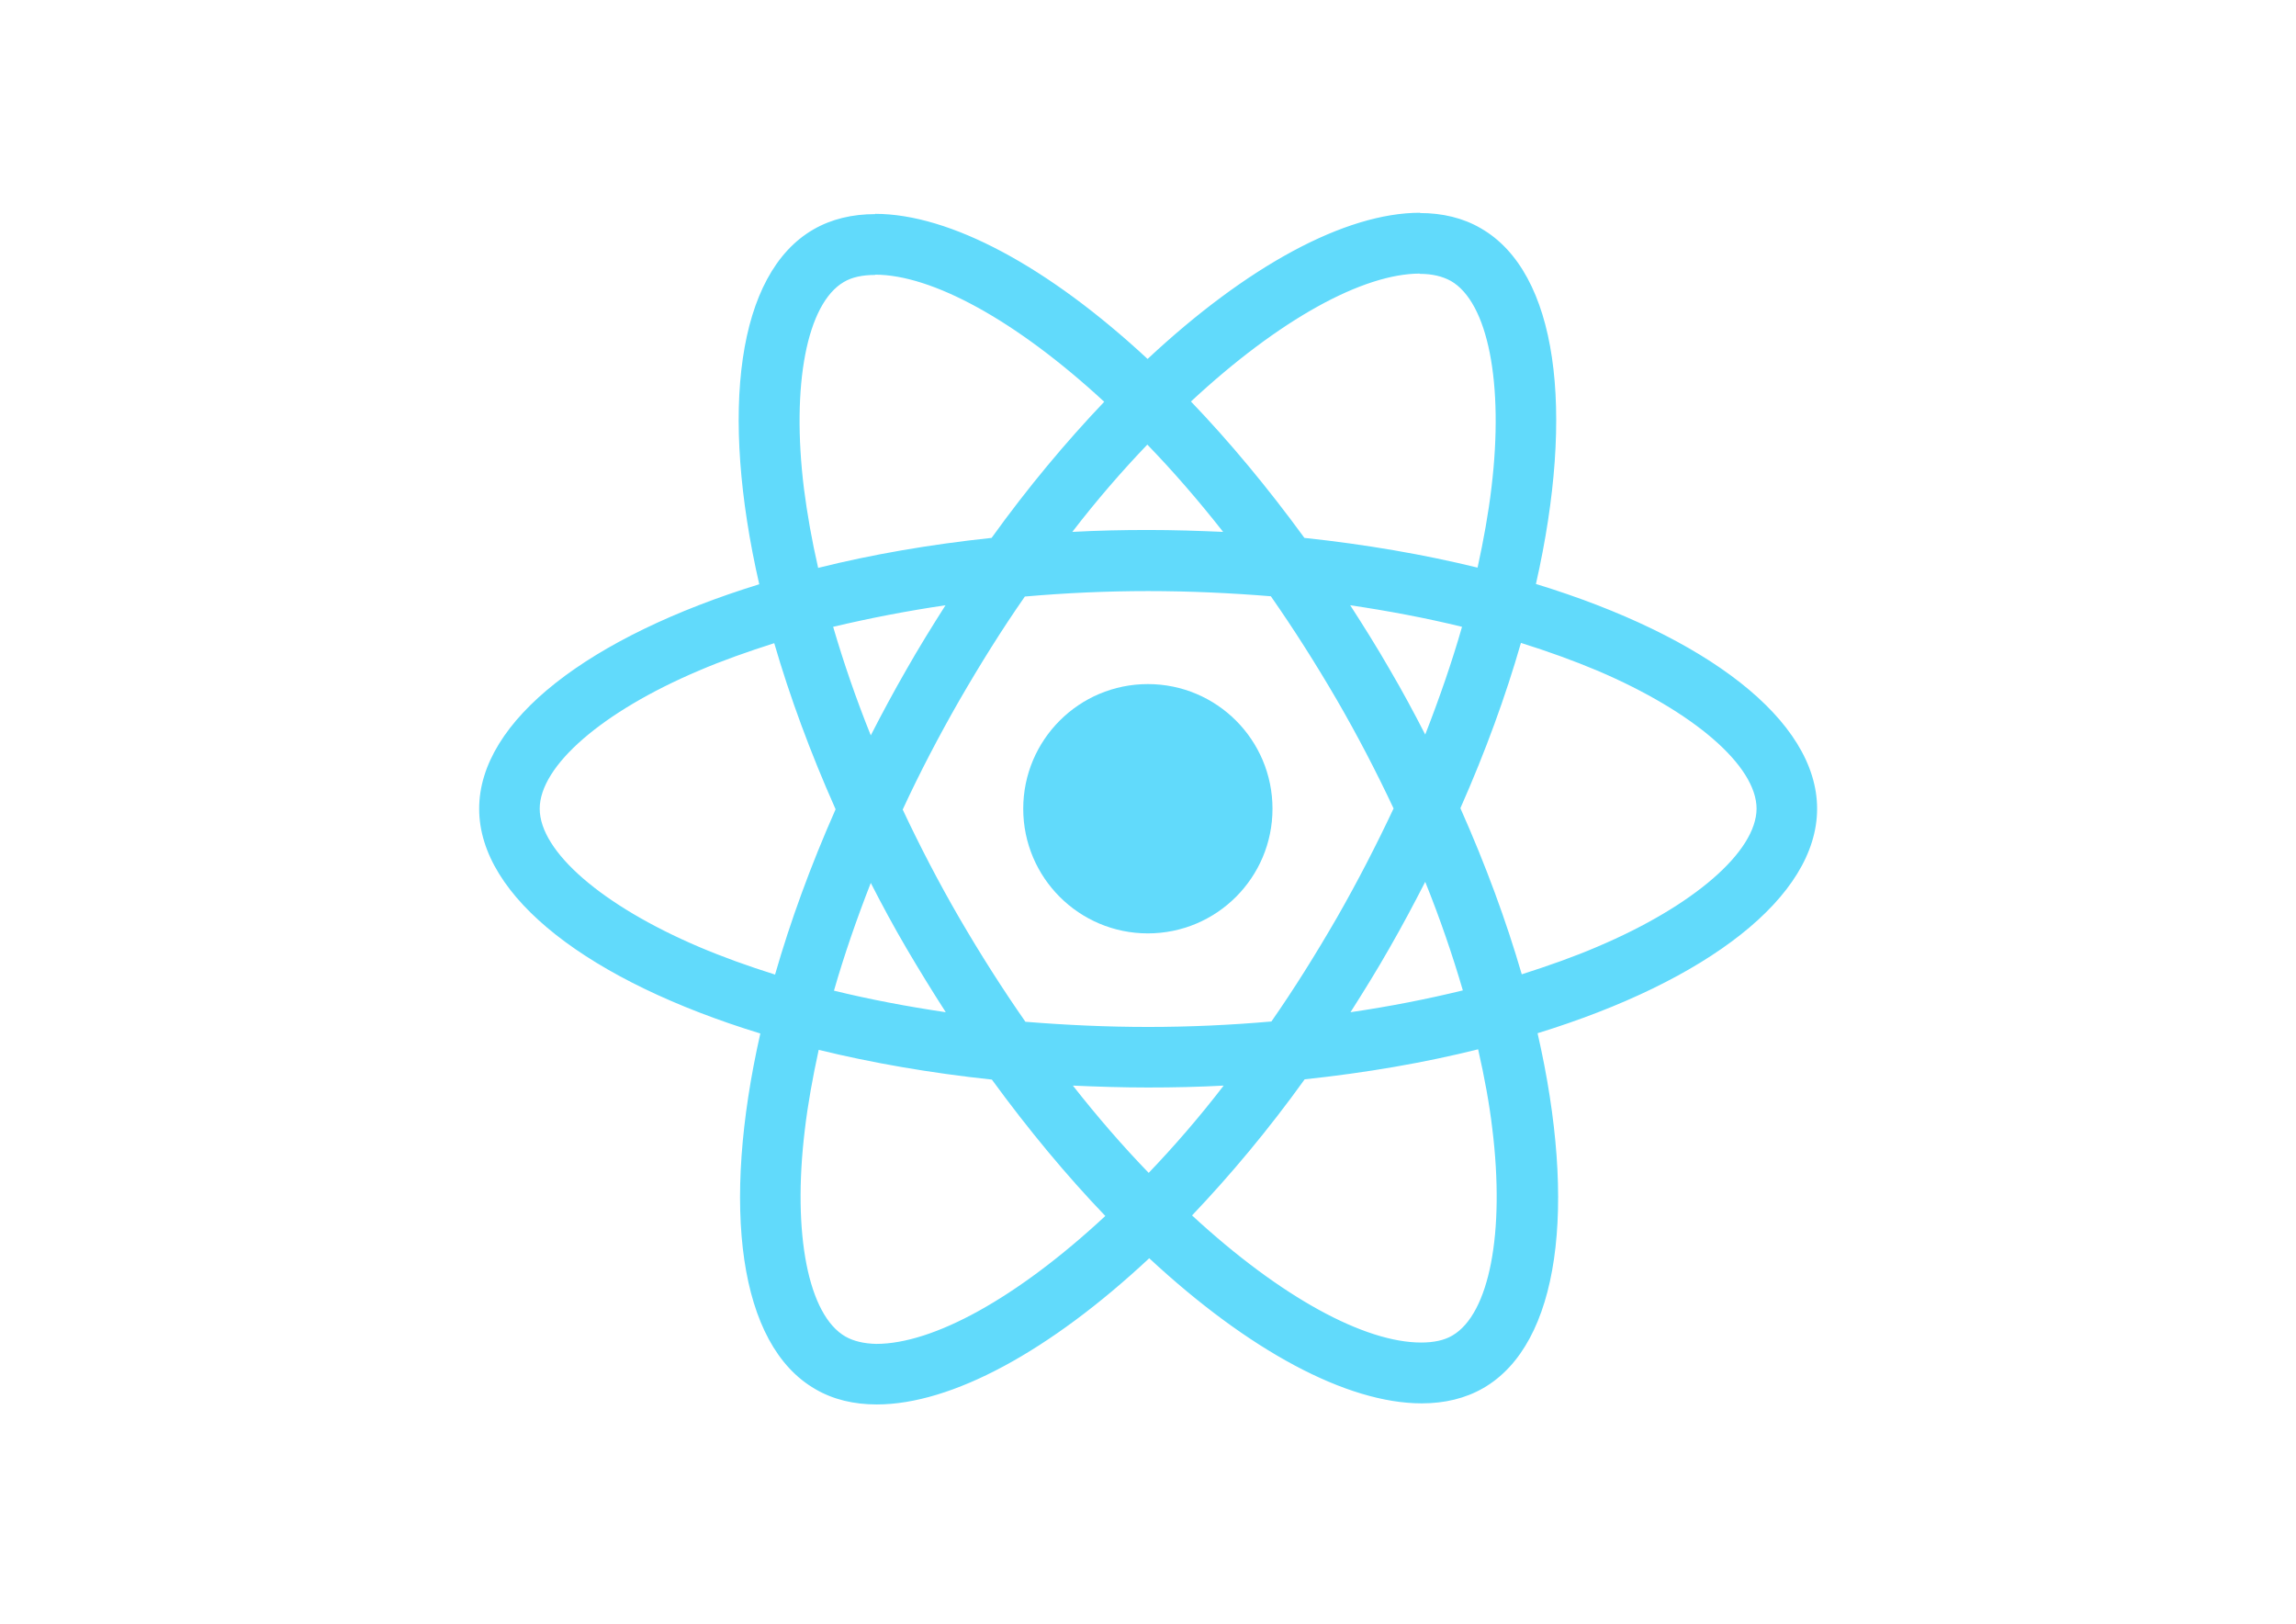
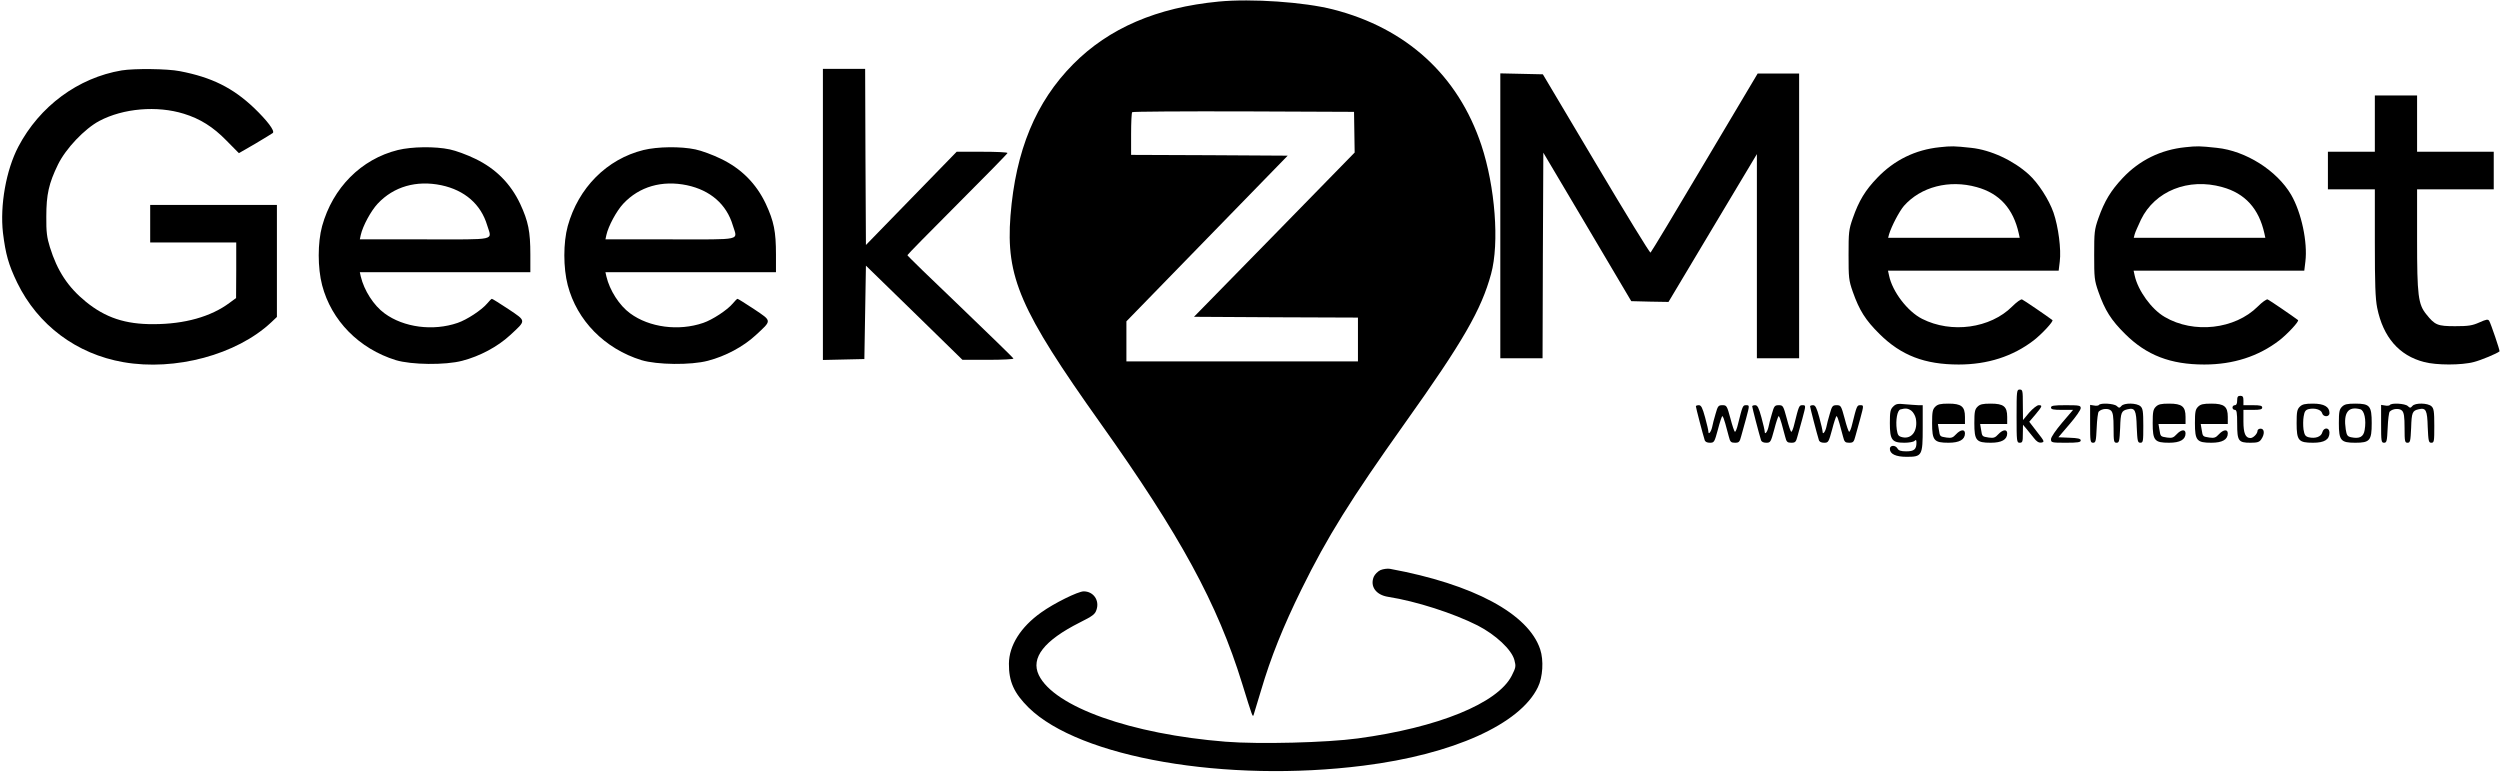
- <svg xmlns="http://www.w3.org/2000/svg" viewBox="0 0 841.9 595.3">
-   <g fill="#61DAFB">
-     <path d="M666.3 296.5c0-32.5-40.7-63.3-103.1-82.4 14.4-63.6 8-114.2-20.2-130.4-6.5-3.8-14.1-5.6-22.4-5.6v22.3c4.6 0 8.3.9 11.4 2.6 13.6 7.8 19.5 37.5 14.9 75.7-1.1 9.4-2.9 19.3-5.1 29.4-19.6-4.8-41-8.5-63.5-10.9-13.5-18.5-27.5-35.3-41.6-50 32.6-30.3 63.2-46.9 84-46.9V78c-27.5 0-63.5 19.6-99.9 53.6-36.4-33.8-72.4-53.2-99.9-53.2v22.3c20.7 0 51.4 16.5 84 46.6-14 14.7-28 31.4-41.3 49.9-22.6 2.4-44 6.1-63.6 11-2.3-10-4-19.7-5.2-29-4.7-38.2 1.1-67.9 14.6-75.8 3-1.8 6.9-2.6 11.5-2.6V78.5c-8.4 0-16 1.8-22.6 5.6-28.1 16.2-34.4 66.7-19.9 130.1-62.2 19.2-102.7 49.9-102.7 82.3 0 32.5 40.7 63.3 103.1 82.4-14.4 63.6-8 114.2 20.2 130.4 6.5 3.8 14.1 5.6 22.5 5.6 27.5 0 63.5-19.6 99.9-53.6 36.4 33.8 72.4 53.2 99.9 53.2 8.4 0 16-1.8 22.6-5.6 28.1-16.2 34.4-66.7 19.9-130.1 62-19.1 102.5-49.9 102.5-82.3zm-130.2-66.7c-3.7 12.9-8.3 26.2-13.5 39.5-4.1-8-8.4-16-13.1-24-4.6-8-9.5-15.8-14.4-23.4 14.2 2.1 27.9 4.7 41 7.9zm-45.8 106.5c-7.8 13.5-15.8 26.3-24.1 38.2-14.9 1.3-30 2-45.2 2-15.1 0-30.2-.7-45-1.9-8.3-11.9-16.4-24.6-24.2-38-7.6-13.1-14.5-26.4-20.8-39.8 6.2-13.4 13.2-26.8 20.7-39.9 7.8-13.5 15.8-26.3 24.1-38.2 14.9-1.3 30-2 45.2-2 15.1 0 30.2.7 45 1.9 8.3 11.9 16.4 24.6 24.2 38 7.6 13.1 14.5 26.4 20.8 39.8-6.3 13.4-13.2 26.8-20.7 39.9zm32.3-13c5.4 13.4 10 26.8 13.8 39.8-13.1 3.2-26.9 5.9-41.2 8 4.9-7.7 9.8-15.6 14.4-23.7 4.6-8 8.9-16.1 13-24.1zM421.2 430c-9.3-9.6-18.6-20.3-27.8-32 9 .4 18.2.7 27.5.7 9.4 0 18.7-.2 27.8-.7-9 11.7-18.3 22.4-27.5 32zm-74.4-58.9c-14.2-2.1-27.9-4.7-41-7.9 3.7-12.9 8.3-26.2 13.5-39.5 4.1 8 8.4 16 13.1 24 4.7 8 9.5 15.8 14.4 23.4zM420.7 163c9.3 9.6 18.6 20.3 27.8 32-9-.4-18.2-.7-27.5-.7-9.4 0-18.7.2-27.8.7 9-11.7 18.3-22.4 27.5-32zm-74 58.9c-4.9 7.7-9.8 15.6-14.4 23.7-4.6 8-8.9 16-13 24-5.4-13.4-10-26.8-13.8-39.8 13.1-3.1 26.9-5.8 41.2-7.9zm-90.5 125.2c-35.4-15.1-58.3-34.9-58.3-50.6 0-15.7 22.9-35.6 58.3-50.6 8.6-3.7 18-7 27.7-10.1 5.7 19.6 13.2 40 22.5 60.9-9.2 20.8-16.6 41.1-22.2 60.6-9.9-3.1-19.3-6.5-28-10.2zM310 490c-13.6-7.8-19.5-37.5-14.9-75.7 1.1-9.4 2.9-19.3 5.1-29.4 19.6 4.8 41 8.5 63.5 10.9 13.5 18.5 27.5 35.3 41.6 50-32.6 30.3-63.2 46.9-84 46.9-4.5-.1-8.3-1-11.3-2.7zm237.2-76.2c4.7 38.2-1.1 67.9-14.6 75.8-3 1.8-6.9 2.6-11.5 2.6-20.7 0-51.4-16.5-84-46.6 14-14.7 28-31.4 41.3-49.9 22.6-2.4 44-6.1 63.6-11 2.3 10.1 4.1 19.8 5.2 29.1zm38.5-66.7c-8.6 3.7-18 7-27.7 10.1-5.7-19.6-13.2-40-22.5-60.9 9.2-20.8 16.6-41.1 22.2-60.6 9.9 3.1 19.3 6.5 28.1 10.2 35.4 15.1 58.3 34.9 58.3 50.6-.1 15.7-23 35.6-58.4 50.6zM320.8 78.4z" />
-     <circle cx="420.9" cy="296.5" r="45.7" />
-     <path d="M520.5 78.1z" />
+ <svg xmlns="http://www.w3.org/2000/svg" version="1.0" width="1598pt" height="493pt" viewBox="0 0 1598 493" preserveAspectRatio="xMidYMid meet">
+   <g transform="translate(0,493) scale(0.1,-0.1)" fill="#000000" stroke="none">
+     <path d="M7790 4920 c-396 -38 -702 -170 -930 -400 -239 -241 -368 -552 -401 -969 -30 -393 61 -603 575 -1326 510 -717 748 -1153 906 -1665 66 -213 67 -216 73 -200 3 8 24 78 47 155 63 214 141 408 260 650 164 333 313 572 660 1060 372 522 489 726 551 954 54 197 26 558 -62 823 -149 447 -479 748 -949 868 -185 47 -519 70 -730 50z m867 -835 l2 -130 -513 -525 -514 -525 524 -3 524 -2 0 -140 0 -140 -740 0 -740 0 0 128 0 128 515 529 516 530 -501 3 -500 2 0 133 c0 74 3 137 7 140 3 4 324 6 712 5 l706 -3 2 -130z" />
+     <path d="M778 4480 c-279 -47 -525 -229 -661 -488 -78 -149 -118 -374 -98 -551 17 -136 35 -202 91 -318 132 -271 379 -456 679 -508 331 -58 724 48 944 254 l37 35 0 358 0 358 -405 0 -405 0 0 -120 0 -120 275 0 275 0 0 -177 -1 -178 -42 -31 c-118 -88 -287 -136 -486 -136 -179 -1 -307 41 -433 144 -114 93 -182 197 -229 348 -19 61 -24 97 -23 195 0 142 16 213 75 334 50 102 170 228 264 278 153 81 369 99 540 46 104 -32 187 -84 271 -170 l81 -82 104 60 c57 34 108 65 113 69 14 14 -37 80 -120 160 -136 129 -271 196 -474 235 -80 16 -291 18 -372 5z" />
+     <path d="M5260 3560 l0 -931 133 3 132 3 5 298 5 299 309 -301 308 -301 165 0 c91 0 163 4 161 8 -1 5 -155 154 -340 332 -186 177 -338 325 -338 329 0 3 144 150 320 326 176 176 320 323 320 327 0 5 -73 8 -162 8 l-163 0 -290 -298 -290 -298 -3 563 -2 563 -135 0 -135 0 0 -930z" />
+     <path d="M9590 3550 l0 -910 135 0 135 0 2 657 3 657 281 -474 281 -475 119 -3 119 -2 282 472 283 473 0 -652 0 -653 135 0 135 0 0 910 0 910 -133 0 -132 0 -339 -570 c-186 -314 -342 -573 -346 -575 -4 -3 -161 253 -348 568 l-340 572 -136 3 -136 3 0 -911z" />
+     <path d="M15180 4140 l0 -180 -150 0 -150 0 0 -120 0 -120 150 0 150 0 0 -340 c0 -267 3 -357 15 -418 38 -187 140 -305 300 -346 78 -21 239 -21 318 0 47 12 147 54 164 68 4 3 -56 179 -66 195 -8 12 -18 10 -63 -10 -45 -20 -69 -24 -155 -24 -112 0 -129 7 -184 76 -52 64 -59 120 -59 476 l0 323 245 0 245 0 0 120 0 120 -245 0 -245 0 0 180 0 180 -135 0 -135 0 0 -180z" />
+     <path d="M12399 3989 c-156 -16 -291 -82 -400 -196 -76 -79 -117 -146 -156 -258 -26 -74 -27 -91 -27 -235 0 -144 1 -161 27 -235 42 -119 81 -181 171 -270 138 -137 289 -195 506 -195 185 0 346 52 479 154 54 42 129 123 120 130 -30 23 -185 129 -194 132 -7 3 -35 -17 -63 -45 -140 -140 -389 -174 -576 -79 -93 47 -190 174 -211 276 l-7 32 545 0 546 0 7 58 c10 78 -9 223 -40 313 -29 83 -98 190 -158 244 -99 90 -244 157 -368 170 -111 12 -126 12 -201 4z m236 -255 c146 -40 234 -138 269 -296 l6 -28 -420 0 -421 0 6 23 c16 52 65 146 95 181 108 122 289 169 465 120z" />
+     <path d="M13969 3989 c-157 -16 -294 -83 -401 -197 -76 -81 -116 -147 -155 -257 -26 -74 -27 -91 -27 -235 0 -144 1 -161 27 -235 42 -119 81 -181 171 -270 137 -136 290 -195 506 -195 185 0 346 52 479 154 54 42 129 123 120 130 -30 23 -185 129 -194 132 -7 3 -35 -17 -63 -45 -146 -146 -410 -176 -595 -67 -85 49 -171 169 -192 264 l-7 32 545 0 546 0 7 58 c15 124 -25 313 -91 427 -91 155 -290 281 -475 300 -111 12 -126 12 -201 4z m236 -255 c146 -40 234 -138 269 -296 l6 -28 -420 0 -421 0 6 23 c3 12 22 54 40 93 89 183 303 269 520 208z" />
+     <path d="M2543 3971 c-234 -58 -416 -241 -484 -486 -29 -106 -29 -267 0 -378 59 -226 236 -406 471 -479 99 -30 316 -33 425 -4 112 29 226 90 305 163 105 97 106 89 -10 167 -55 36 -102 66 -106 66 -3 0 -17 -14 -31 -31 -36 -42 -129 -103 -188 -123 -157 -54 -345 -29 -467 61 -69 50 -131 147 -152 236 l-6 27 545 0 545 0 0 113 c0 147 -13 212 -65 324 -61 129 -156 225 -287 288 -51 25 -124 52 -163 60 -94 20 -242 18 -332 -4z m278 -225 c150 -32 253 -122 293 -256 30 -100 72 -90 -399 -90 l-415 0 6 28 c13 58 65 154 108 200 103 110 248 151 407 118z" />
+     <path d="M4113 3971 c-234 -58 -416 -241 -484 -486 -29 -106 -29 -267 0 -378 59 -226 236 -406 471 -479 99 -30 316 -33 425 -4 112 29 226 90 305 163 105 97 106 89 -10 167 -55 36 -102 66 -106 66 -3 0 -17 -14 -31 -31 -36 -42 -129 -103 -188 -123 -157 -54 -345 -29 -467 61 -69 50 -131 147 -152 236 l-6 27 545 0 545 0 0 113 c0 147 -13 212 -65 324 -61 129 -156 225 -287 288 -51 25 -124 52 -163 60 -94 20 -242 18 -332 -4z m278 -225 c150 -32 253 -122 293 -256 30 -100 72 -90 -399 -90 l-415 0 6 28 c13 58 65 154 108 200 103 110 248 151 407 118z" />
+     <path d="M12890 2270 c0 -163 1 -170 20 -170 18 0 20 7 20 58 l1 57 22 -26 c12 -14 33 -40 47 -58 18 -24 32 -32 48 -30 22 4 21 7 -27 68 l-50 65 40 47 c44 53 46 59 20 59 -10 0 -37 -21 -60 -47 l-40 -48 -1 98 c0 90 -1 97 -20 97 -19 0 -20 -7 -20 -170z" />
+     <path d="M14300 2370 c0 -20 -5 -30 -15 -30 -8 0 -15 -7 -15 -15 0 -8 7 -15 15 -15 12 0 15 -17 15 -89 0 -110 8 -121 85 -121 44 0 57 4 69 22 23 33 21 68 -4 68 -11 0 -20 -6 -20 -14 0 -18 -27 -46 -45 -46 -32 0 -45 30 -45 106 l0 74 60 0 c47 0 60 3 60 15 0 12 -13 15 -60 15 l-60 0 0 30 c0 23 -4 30 -20 30 -16 0 -20 -7 -20 -30z" />
+     <path d="M12101 2331 c-18 -18 -21 -33 -21 -106 0 -107 13 -125 93 -125 29 0 58 5 65 12 9 9 12 7 12 -12 0 -42 -15 -55 -65 -55 -34 0 -49 5 -56 18 -14 24 -49 22 -49 -2 0 -33 38 -51 107 -51 99 0 103 7 103 185 l0 145 -27 0 c-16 1 -53 3 -85 6 -48 5 -59 3 -77 -15z m116 -26 c12 -9 25 -31 29 -50 14 -77 -25 -133 -85 -120 -26 6 -31 12 -37 50 -8 59 3 123 24 128 32 9 48 7 69 -8z" />
+     <path d="M12370 2330 c-17 -17 -20 -33 -20 -105 0 -111 12 -125 105 -125 70 0 105 20 105 60 0 28 -28 25 -57 -6 -20 -22 -30 -25 -60 -21 -44 7 -43 6 -50 51 l-6 36 87 0 86 0 0 45 c0 67 -23 85 -105 85 -52 0 -69 -4 -85 -20z" />
+     <path d="M12640 2330 c-17 -17 -20 -33 -20 -105 0 -111 12 -125 105 -125 70 0 105 20 105 60 0 28 -28 25 -57 -6 -20 -22 -30 -25 -60 -21 -44 7 -43 6 -50 51 l-6 36 87 0 86 0 0 45 c0 67 -23 85 -105 85 -52 0 -69 -4 -85 -20z" />
+     <path d="M13416 2341 c-3 -4 -17 -6 -31 -3 l-25 4 0 -121 c0 -112 1 -121 19 -121 17 0 19 10 23 95 2 52 8 99 13 104 20 20 62 23 79 6 12 -13 16 -37 16 -111 0 -86 2 -94 19 -94 17 0 19 9 23 95 3 99 8 110 48 119 47 11 55 -5 58 -114 4 -90 6 -100 23 -100 18 0 19 8 19 108 0 93 -3 111 -18 125 -24 22 -105 23 -122 2 -12 -14 -15 -14 -30 0 -18 16 -105 21 -114 6z" />
+     <path d="M13780 2330 c-17 -17 -20 -33 -20 -105 0 -111 12 -125 105 -125 70 0 105 20 105 60 0 28 -28 25 -57 -6 -20 -22 -30 -25 -60 -21 -44 7 -43 6 -50 51 l-6 36 87 0 86 0 0 45 c0 67 -23 85 -105 85 -52 0 -69 -4 -85 -20z" />
+     <path d="M14050 2330 c-17 -17 -20 -33 -20 -105 0 -111 12 -125 105 -125 70 0 105 20 105 60 0 28 -28 25 -57 -6 -20 -22 -30 -25 -60 -21 -44 7 -43 6 -50 51 l-6 36 87 0 86 0 0 45 c0 67 -23 85 -105 85 -52 0 -69 -4 -85 -20z" />
+     <path d="M14700 2330 c-17 -17 -20 -33 -20 -105 0 -111 12 -125 105 -125 73 0 105 20 105 65 0 34 -37 35 -46 1 -7 -28 -45 -41 -87 -31 -22 6 -27 15 -33 50 -3 24 -3 61 1 83 5 32 12 42 32 47 38 9 80 -3 86 -26 7 -26 47 -26 47 1 0 40 -35 60 -105 60 -52 0 -69 -4 -85 -20z" />
+     <path d="M14970 2330 c-17 -17 -20 -33 -20 -105 0 -111 12 -125 105 -125 93 0 105 14 105 125 0 111 -12 125 -105 125 -52 0 -69 -4 -85 -20z m117 -16 c26 -7 39 -68 28 -132 -7 -45 -33 -58 -86 -47 -24 5 -29 12 -35 50 -16 107 15 150 93 129z" />
+     <path d="M15276 2341 c-3 -4 -17 -6 -31 -3 l-25 4 0 -121 c0 -112 1 -121 19 -121 17 0 19 10 23 95 2 52 8 99 13 104 20 20 62 23 79 6 12 -13 16 -37 16 -111 0 -86 2 -94 19 -94 17 0 19 9 23 95 3 99 8 110 48 119 47 11 55 -5 58 -114 4 -90 6 -100 23 -100 18 0 19 8 19 108 0 93 -3 111 -18 125 -24 22 -105 23 -122 2 -12 -14 -15 -14 -30 0 -18 16 -105 21 -114 6z" />
+     <path d="M10840 2333 c0 -8 44 -177 56 -215 3 -12 15 -18 34 -18 27 0 29 4 51 85 12 47 25 85 28 85 4 0 12 -21 19 -47 7 -27 17 -65 23 -85 8 -33 14 -38 39 -38 26 0 30 5 40 43 7 23 20 73 31 112 23 86 23 85 -1 85 -20 0 -22 -5 -51 -122 -6 -27 -15 -48 -19 -48 -4 0 -17 38 -29 85 -22 81 -24 85 -51 85 -26 0 -30 -5 -44 -55 -9 -30 -19 -68 -22 -85 -7 -31 -24 -52 -24 -29 0 7 -9 48 -21 91 -17 62 -25 78 -40 78 -10 0 -19 -3 -19 -7z" />
+     <path d="M11200 2333 c0 -8 44 -177 56 -215 3 -12 15 -18 34 -18 27 0 29 4 51 85 12 47 25 85 28 85 4 0 12 -21 19 -47 7 -27 17 -65 23 -85 8 -33 14 -38 39 -38 26 0 30 5 40 43 7 23 20 73 31 112 23 86 23 85 -1 85 -20 0 -22 -5 -51 -122 -6 -27 -15 -48 -19 -48 -4 0 -17 38 -29 85 -22 81 -24 85 -51 85 -26 0 -30 -5 -44 -55 -9 -30 -19 -68 -22 -85 -7 -31 -24 -52 -24 -29 0 7 -9 48 -21 91 -17 62 -25 78 -40 78 -10 0 -19 -3 -19 -7z" />
+     <path d="M11570 2333 c0 -8 44 -177 56 -215 3 -12 15 -18 34 -18 27 0 29 4 51 85 12 47 25 85 28 85 4 0 12 -21 19 -47 7 -27 17 -65 23 -85 8 -33 14 -38 39 -38 26 0 30 5 40 43 7 23 20 73 31 112 23 86 23 85 -1 85 -20 0 -22 -5 -51 -122 -6 -27 -15 -48 -19 -48 -4 0 -17 38 -29 85 -22 81 -24 85 -51 85 -26 0 -30 -5 -44 -55 -9 -30 -19 -68 -22 -85 -7 -31 -24 -52 -24 -29 0 7 -9 48 -21 91 -17 62 -25 78 -40 78 -10 0 -19 -3 -19 -7z" />
+     <path d="M13110 2325 c0 -12 15 -15 71 -15 l70 0 -70 -82 c-42 -50 -71 -92 -71 -105 0 -22 3 -23 95 -23 77 0 95 3 95 15 0 11 -17 15 -72 17 l-71 3 71 83 c40 46 72 92 72 103 0 17 -8 19 -95 19 -78 0 -95 -3 -95 -15z" />
+     <path d="M8824 1286 c-17 -8 -36 -27 -43 -43 -25 -61 14 -116 92 -128 179 -28 418 -105 572 -183 115 -59 218 -155 235 -221 11 -41 9 -48 -17 -100 -90 -177 -472 -332 -984 -401 -199 -27 -631 -38 -845 -21 -604 48 -1096 223 -1194 426 -53 110 34 221 262 336 84 42 98 53 107 82 20 60 -20 117 -82 117 -36 0 -190 -76 -272 -135 -131 -93 -205 -211 -206 -327 -1 -114 32 -188 126 -281 326 -320 1264 -482 2140 -371 573 72 1001 265 1115 501 32 64 38 173 15 242 -75 228 -428 417 -960 515 -16 3 -44 -1 -61 -8z" />
  </g>
</svg>
